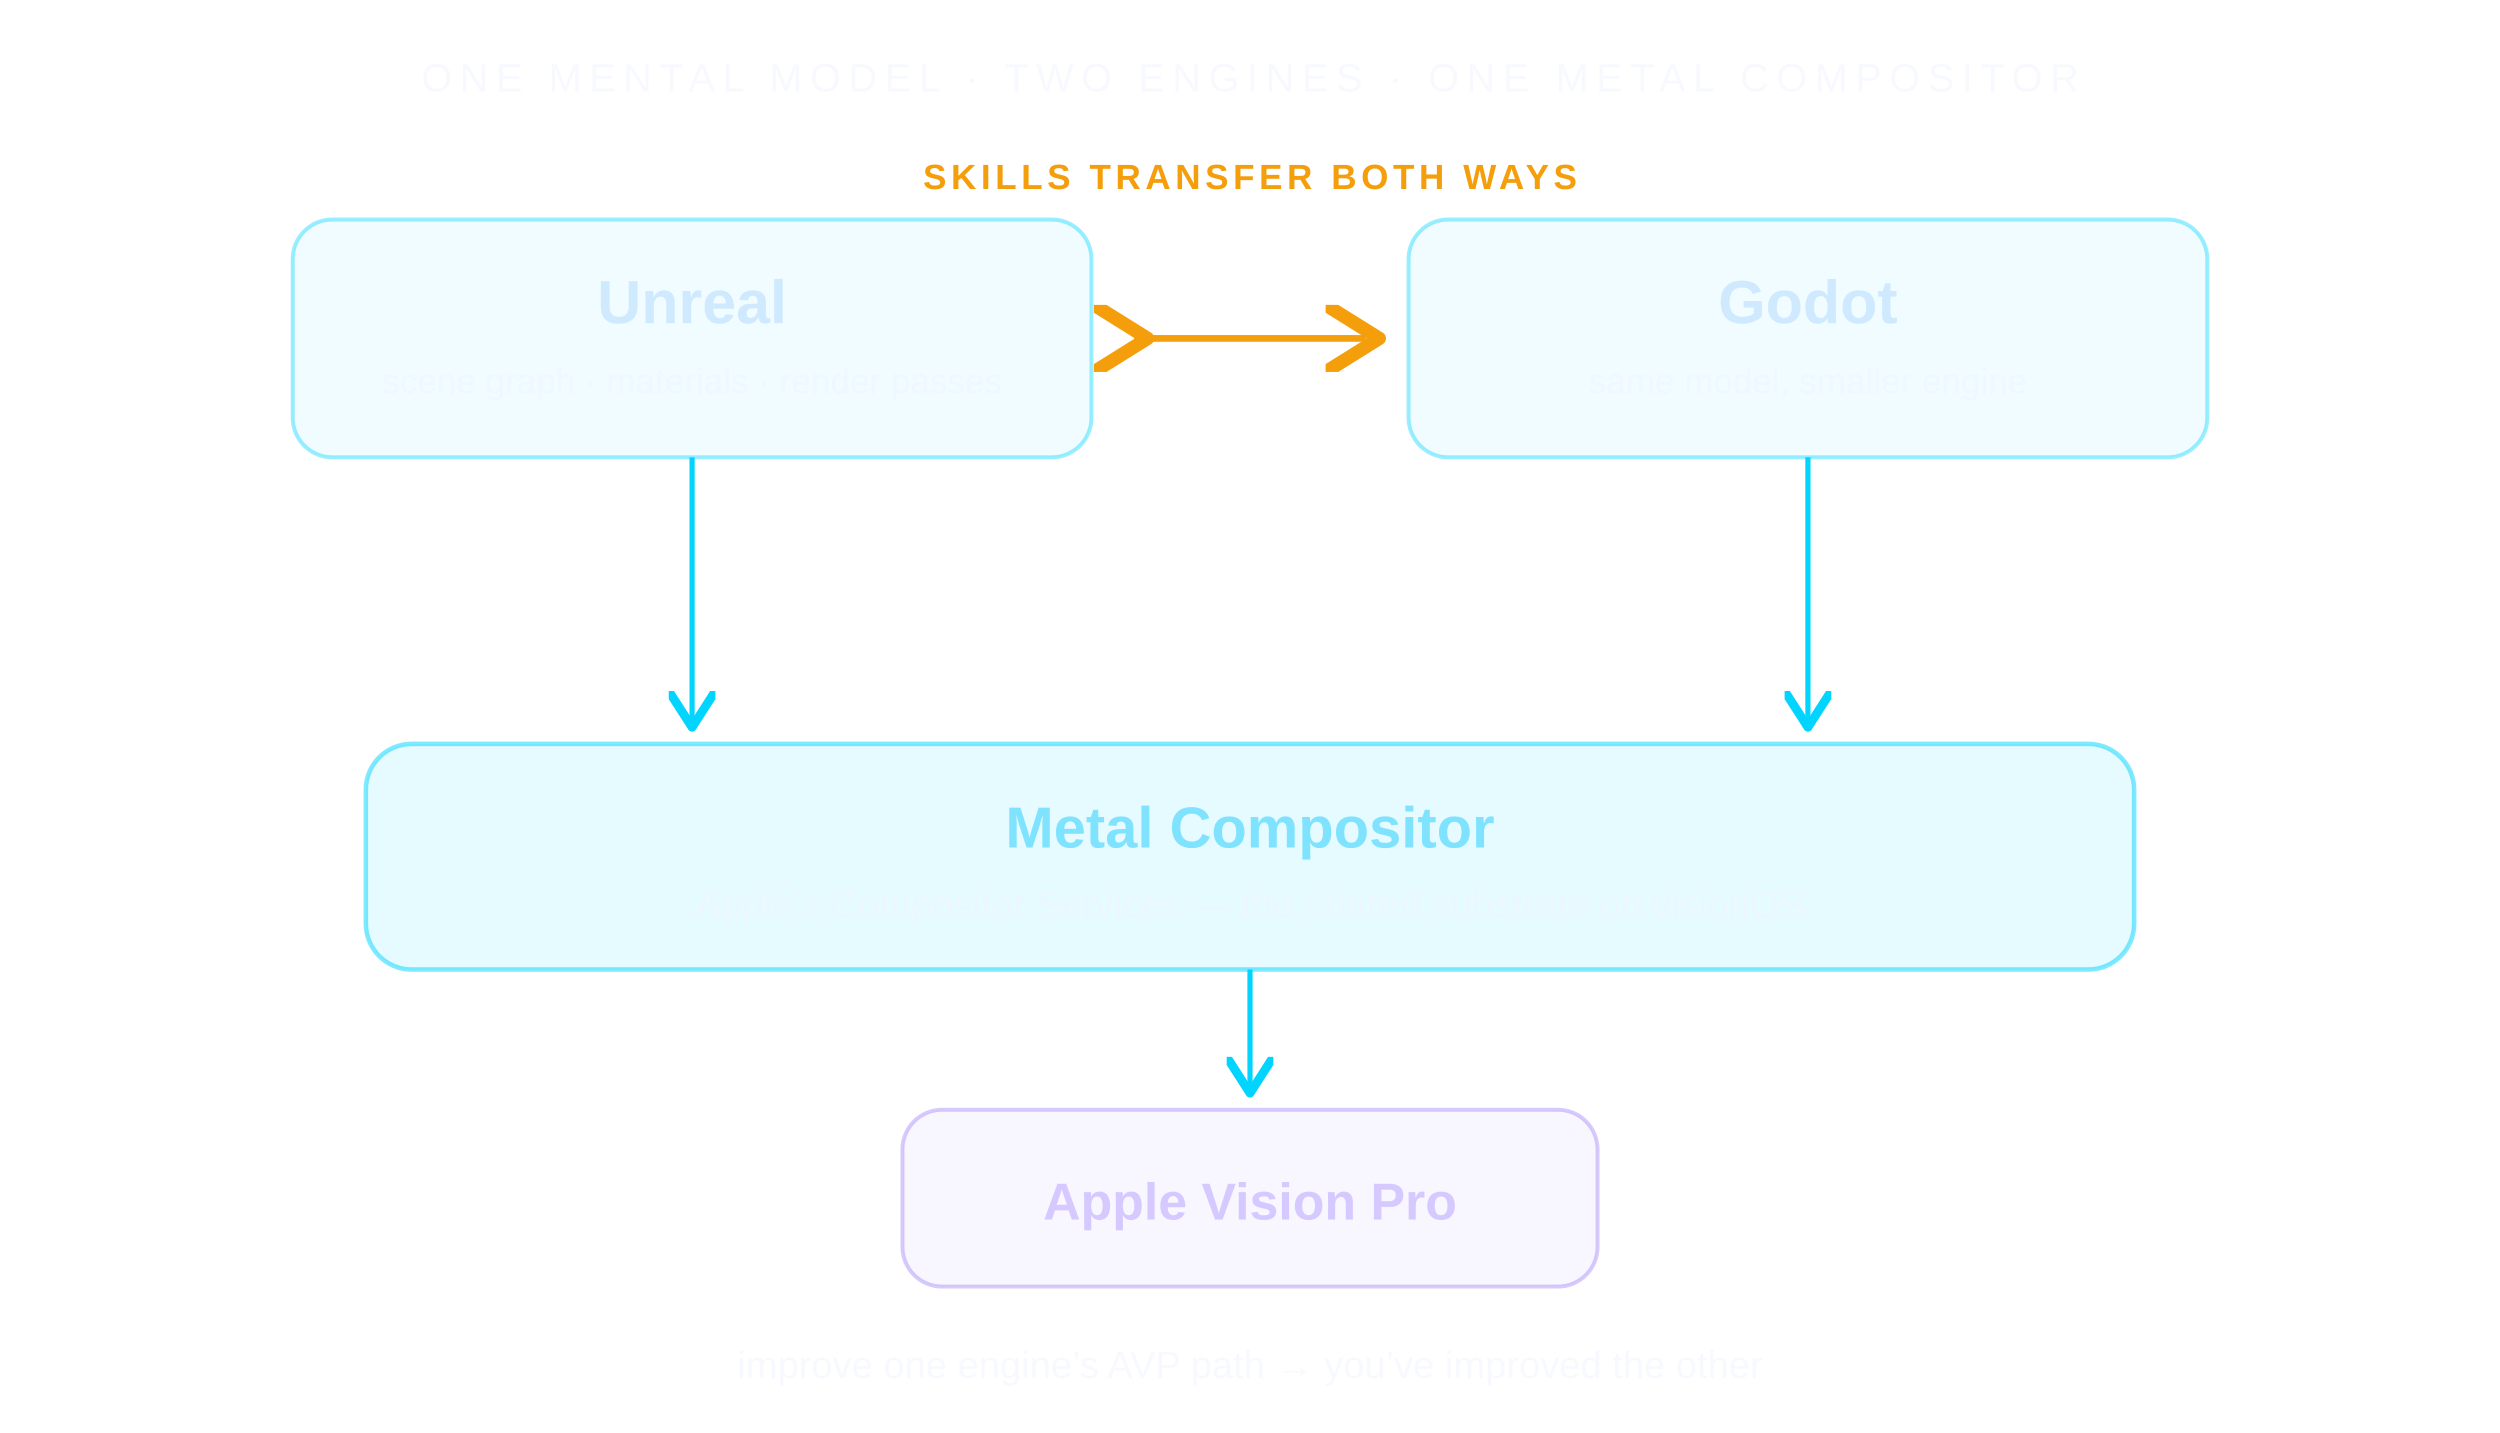
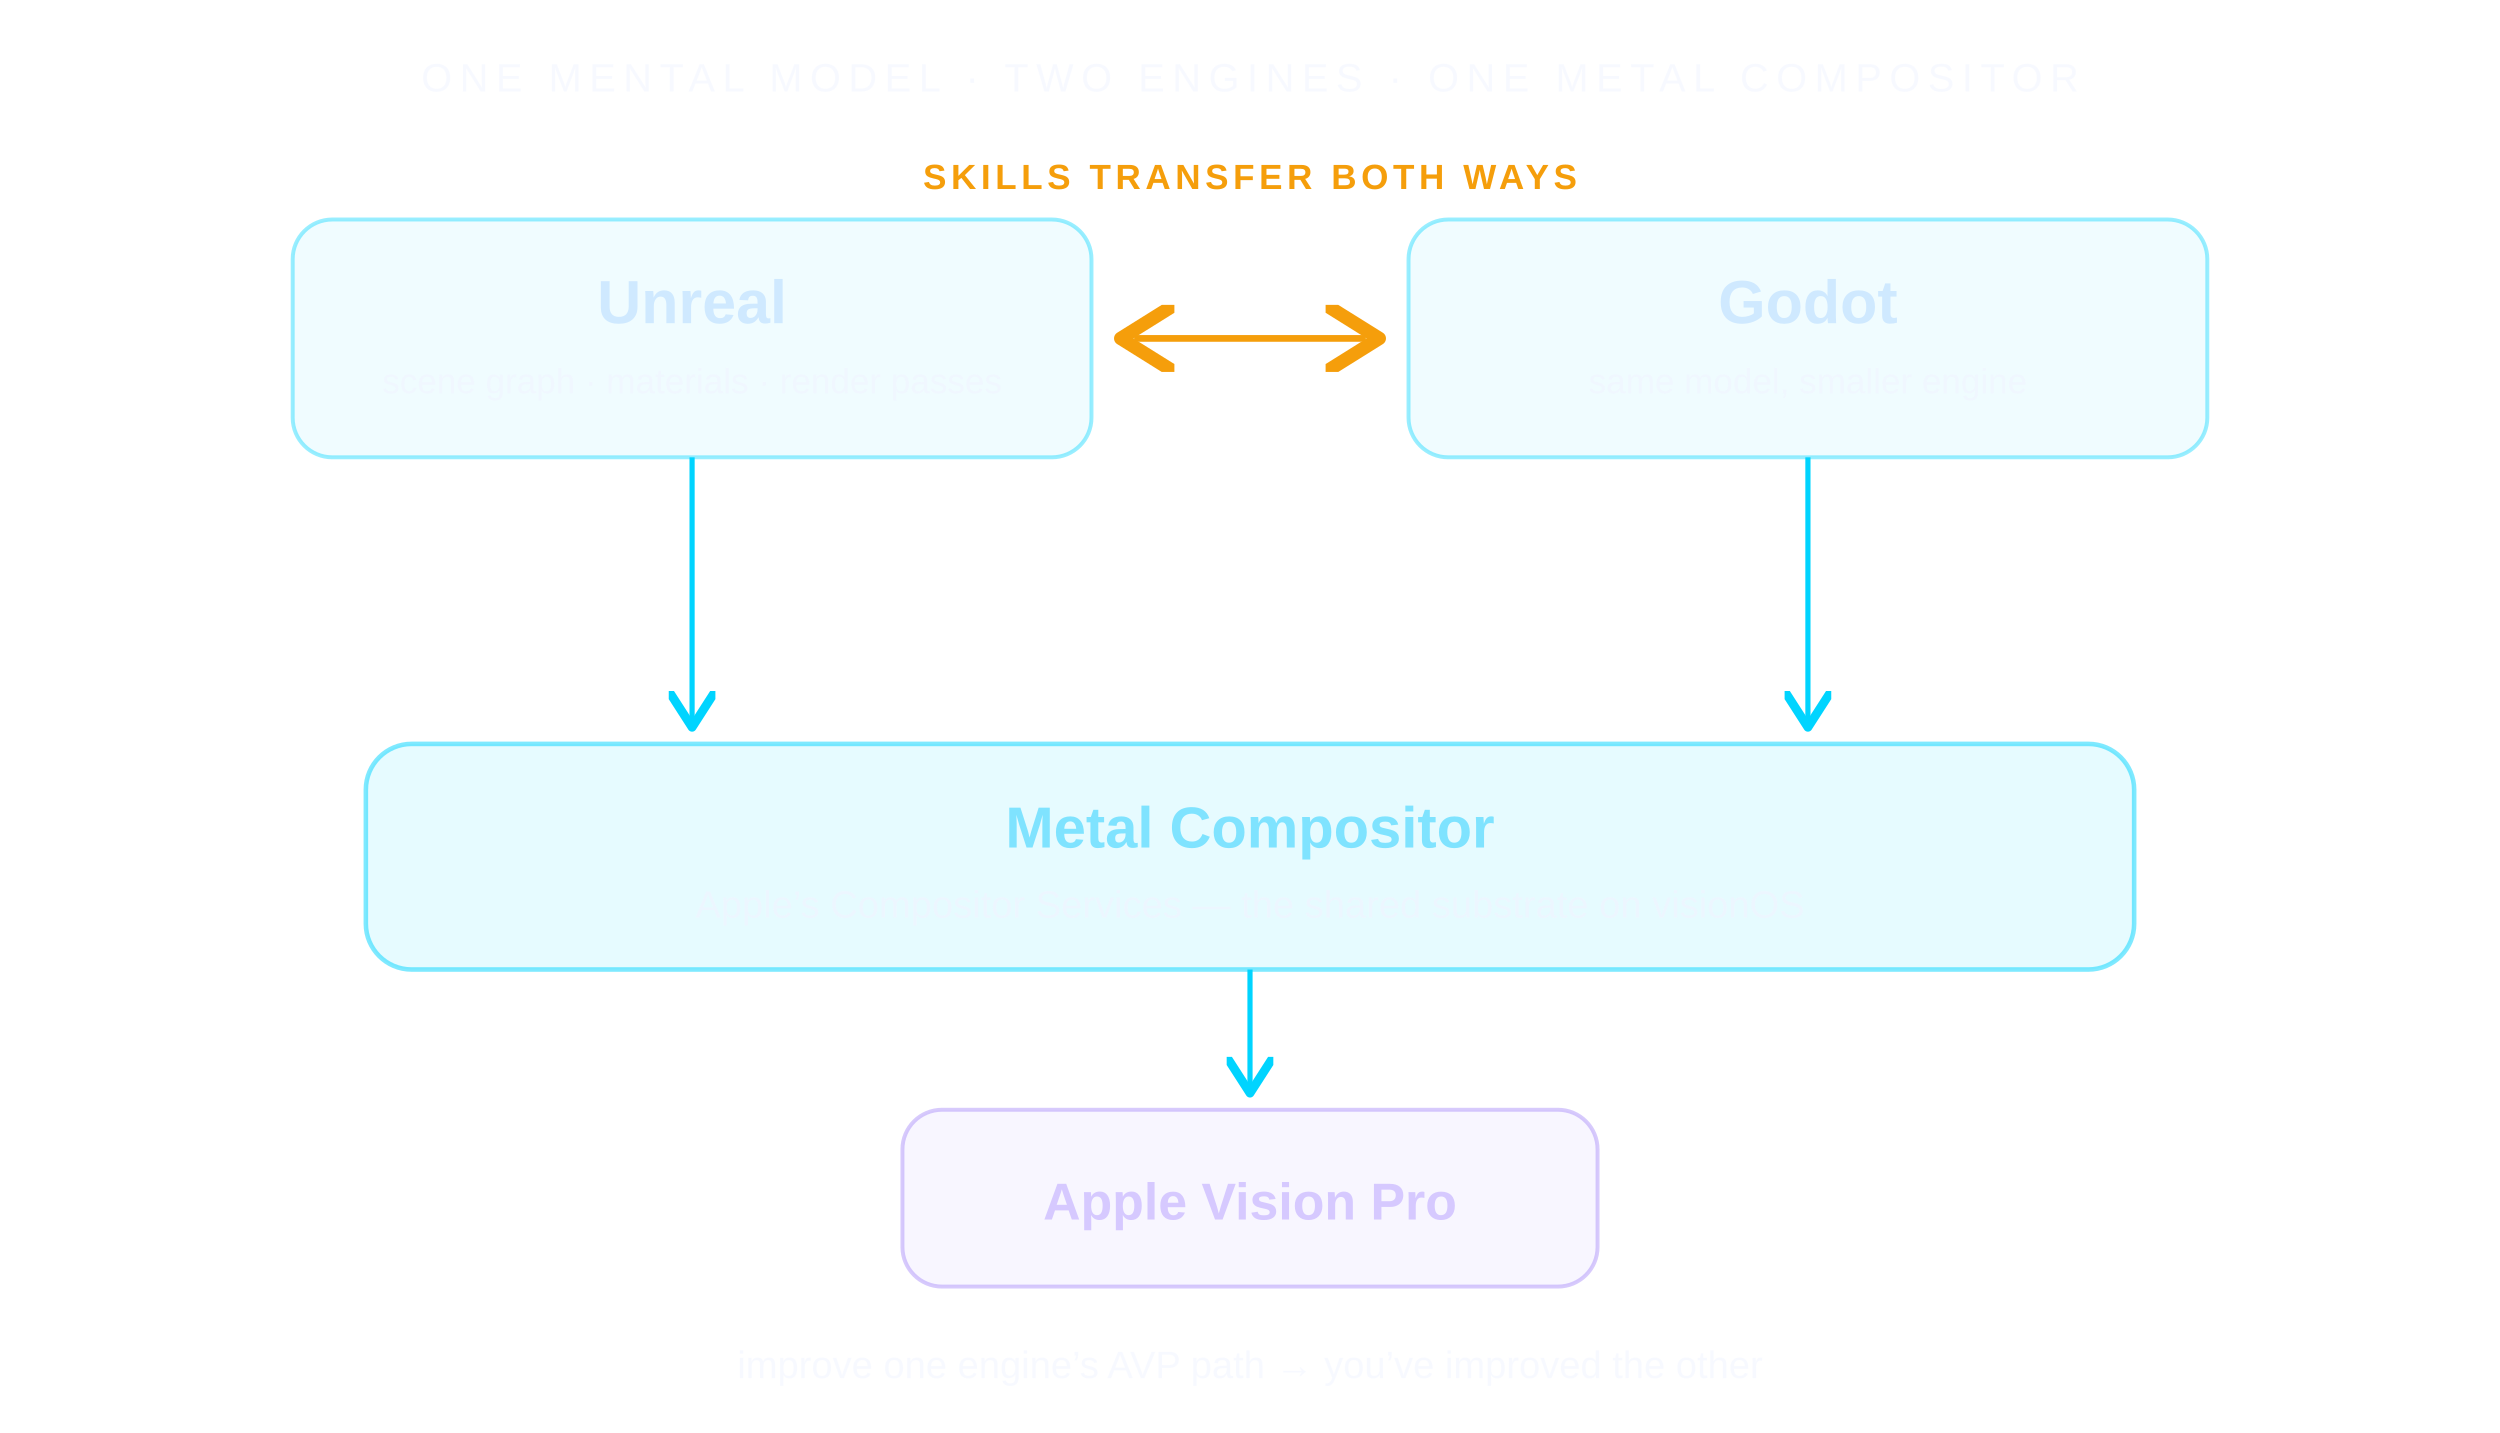
<svg xmlns="http://www.w3.org/2000/svg" viewBox="0 0 820 470" font-family="'Space Grotesk','Helvetica Neue',Arial,sans-serif">
  <defs>
    <marker id="a1" markerWidth="9" markerHeight="9" refX="5.5" refY="4.5" orient="auto">
      <path d="M0,0 L7,4.5 L0,9" fill="none" stroke="#00d4ff" stroke-width="1.7" stroke-linecap="round" stroke-linejoin="round" />
    </marker>
-     <marker id="a2" markerWidth="10" markerHeight="10" refX="6" refY="5" orient="auto">
+     <marker id="a2" markerWidth="10" markerHeight="10" refX="6" refY="5" orient="auto-start-reverse">
      <path d="M0,0 L8,5 L0,10" fill="none" stroke="#f59e0b" stroke-width="2" stroke-linecap="round" stroke-linejoin="round" />
    </marker>
  </defs>
  <text x="410" y="30" text-anchor="middle" fill="rgba(240,244,255,.5)" font-size="13" letter-spacing="2.5">ONE MENTAL MODEL · TWO ENGINES · ONE METAL COMPOSITOR</text>
  <text x="410" y="62" text-anchor="middle" fill="#f59e0b" font-size="11.5" font-weight="600" letter-spacing="1.5">SKILLS TRANSFER BOTH WAYS</text>
  <rect x="96" y="72" width="262" height="78" rx="13" fill="rgba(0,212,255,.06)" stroke="rgba(0,212,255,.4)" stroke-width="1.3" />
  <text x="227" y="106" text-anchor="middle" fill="#cfe9ff" font-size="20" font-weight="700">Unreal</text>
  <text x="227" y="129" text-anchor="middle" fill="rgba(240,244,255,.6)" font-size="11.5">scene graph · materials · render passes</text>
  <rect x="462" y="72" width="262" height="78" rx="13" fill="rgba(0,212,255,.06)" stroke="rgba(0,212,255,.4)" stroke-width="1.3" />
  <text x="593" y="106" text-anchor="middle" fill="#cfe9ff" font-size="20" font-weight="700">Godot</text>
  <text x="593" y="129" text-anchor="middle" fill="rgba(240,244,255,.6)" font-size="11.5">same model, smaller engine</text>
  <line x1="372" y1="111" x2="448" y2="111" stroke="#f59e0b" stroke-width="2.2" marker-start="url(#a2)" marker-end="url(#a2)" />
  <line x1="227" y1="150" x2="227" y2="236" stroke="#00d4ff" stroke-width="1.7" marker-end="url(#a1)" />
  <line x1="593" y1="150" x2="593" y2="236" stroke="#00d4ff" stroke-width="1.7" marker-end="url(#a1)" />
  <rect x="120" y="244" width="580" height="74" rx="15" fill="rgba(0,212,255,.1)" stroke="rgba(0,212,255,.5)" stroke-width="1.5" />
  <text x="410" y="278" text-anchor="middle" fill="#7fe3ff" font-size="19" font-weight="700">Metal Compositor</text>
  <text x="410" y="301" text-anchor="middle" fill="rgba(240,244,255,.62)" font-size="12.5">Apple’s Compositor Services — the shared substrate on visionOS</text>
  <line x1="410" y1="318" x2="410" y2="356" stroke="#00d4ff" stroke-width="1.7" marker-end="url(#a1)" />
  <rect x="296" y="364" width="228" height="58" rx="13" fill="rgba(167,139,250,.08)" stroke="rgba(167,139,250,.45)" stroke-width="1.3" />
  <text x="410" y="400" text-anchor="middle" fill="#d6c9ff" font-size="17" font-weight="700">Apple Vision Pro</text>
  <text x="410" y="452" text-anchor="middle" fill="rgba(240,244,255,.5)" font-size="12.5">improve one engine’s AVP path → you’ve improved the other</text>
</svg>
